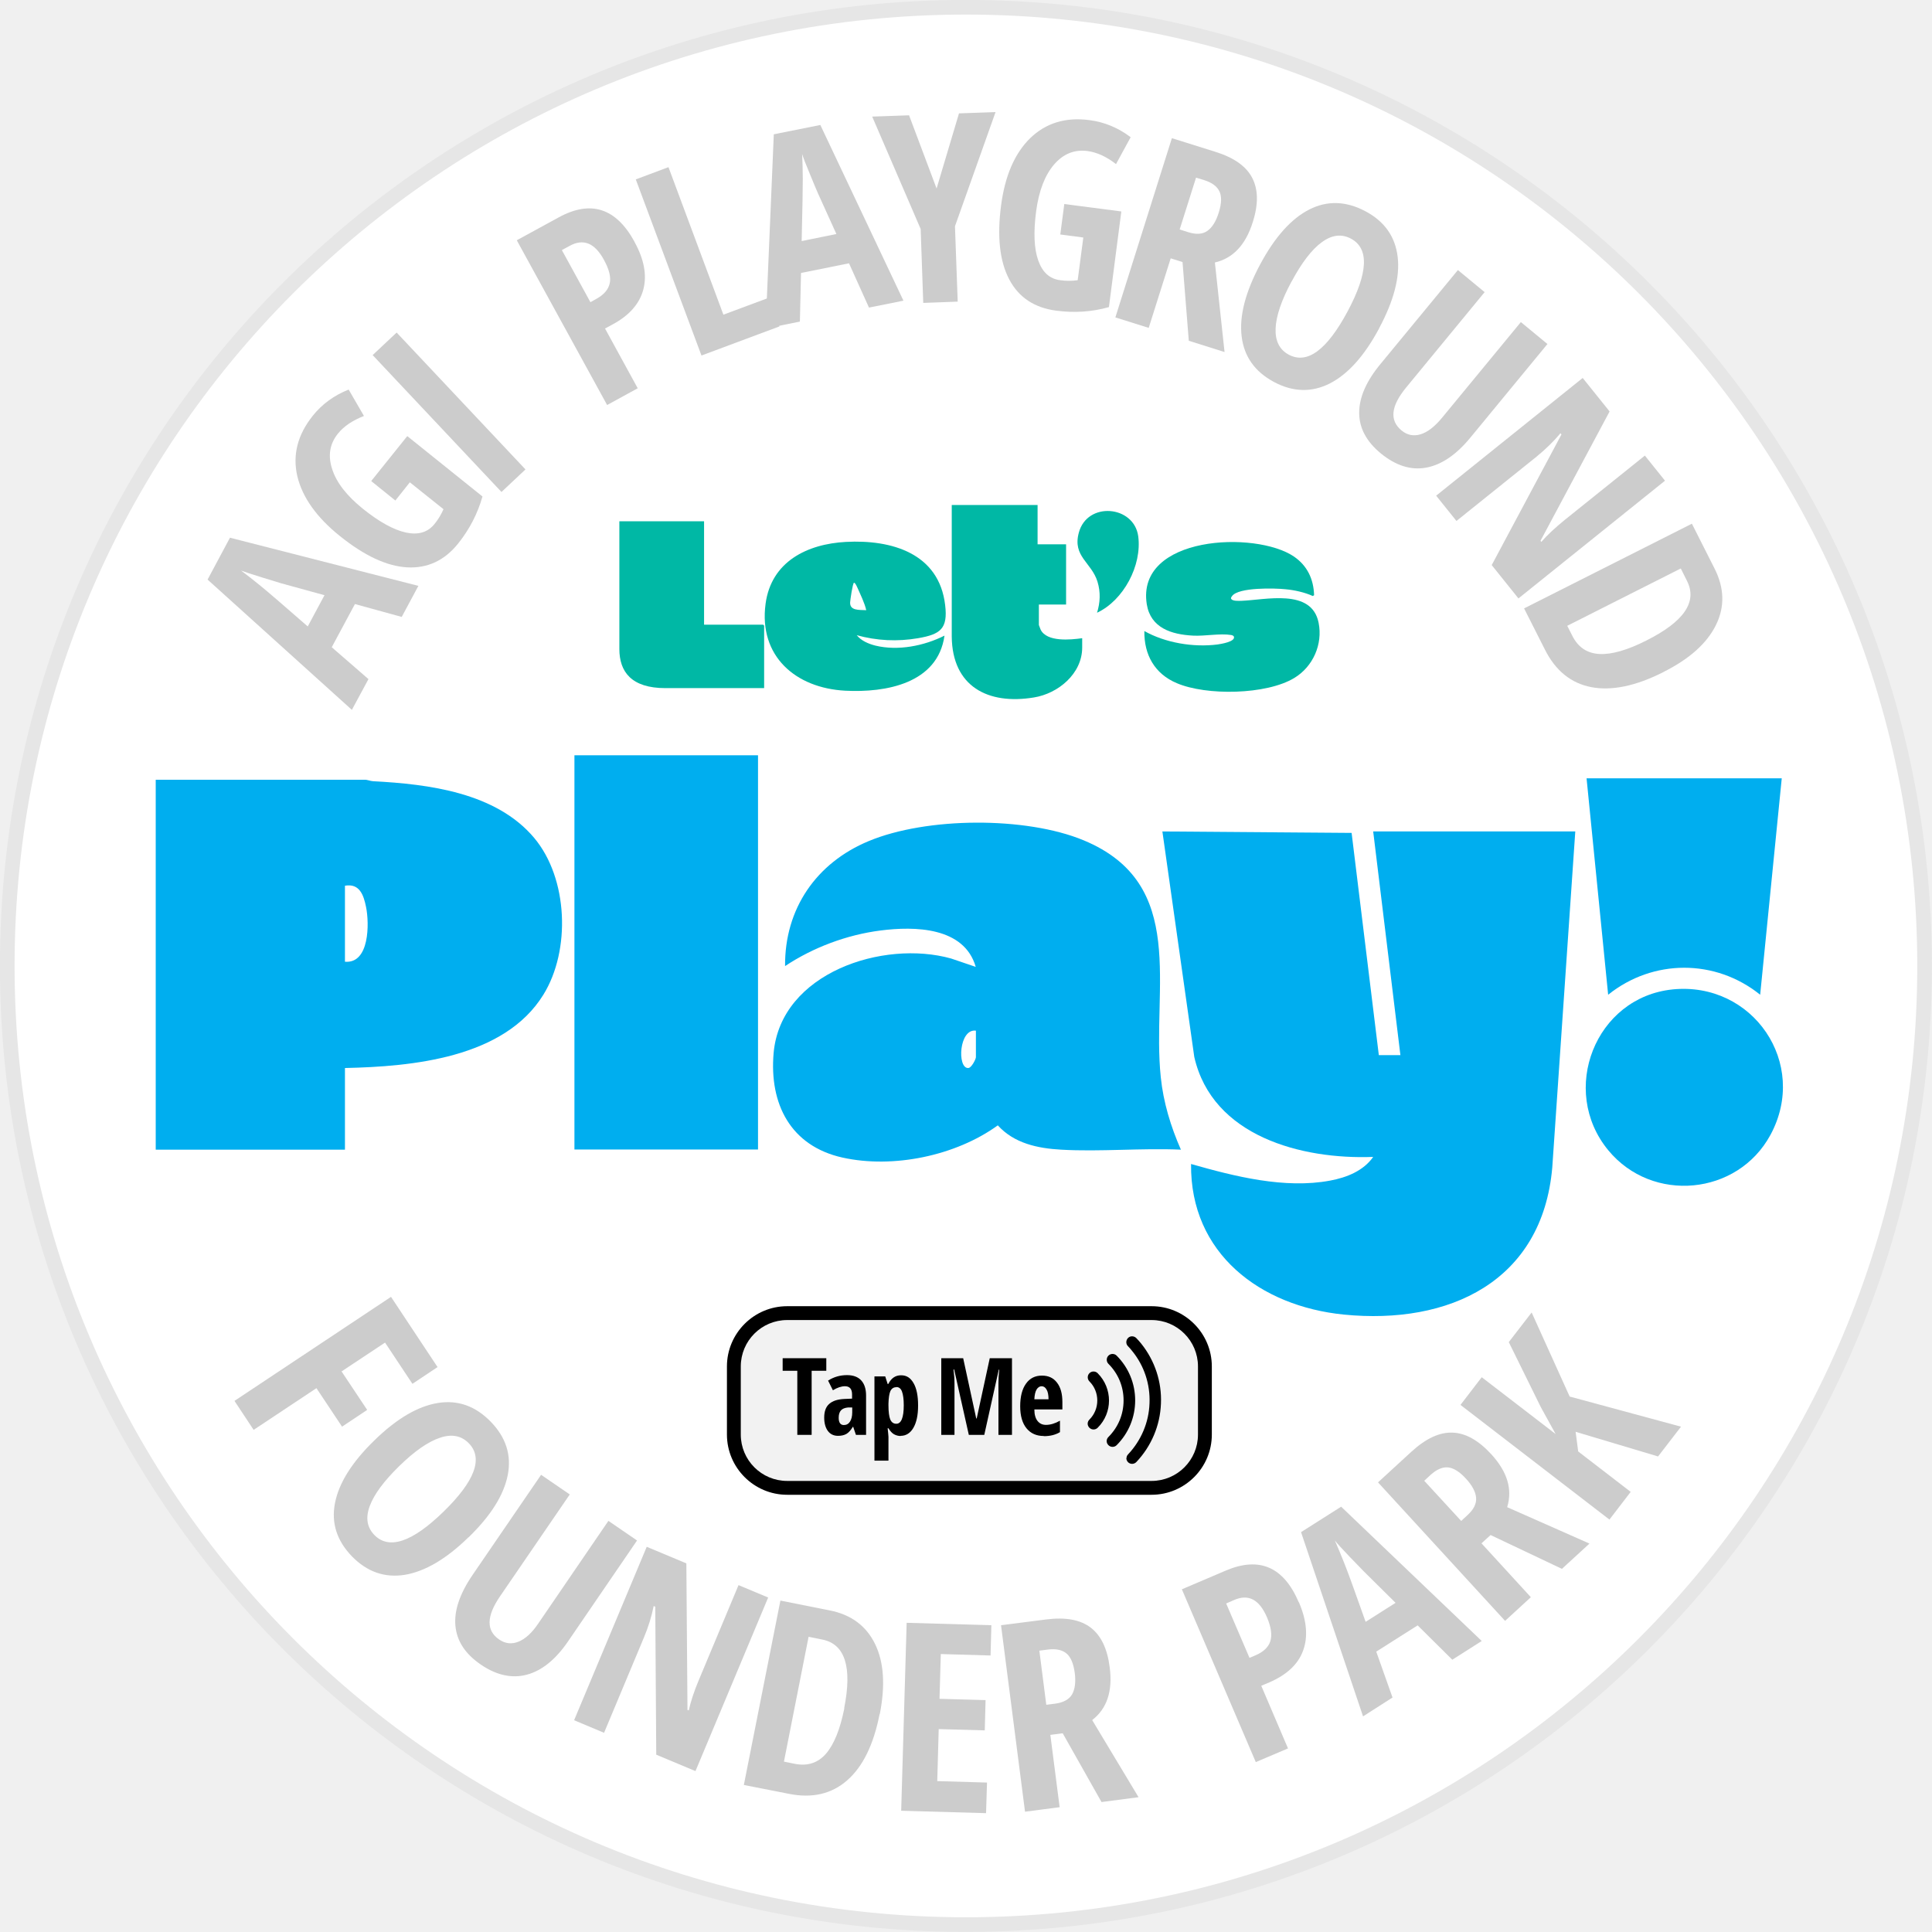
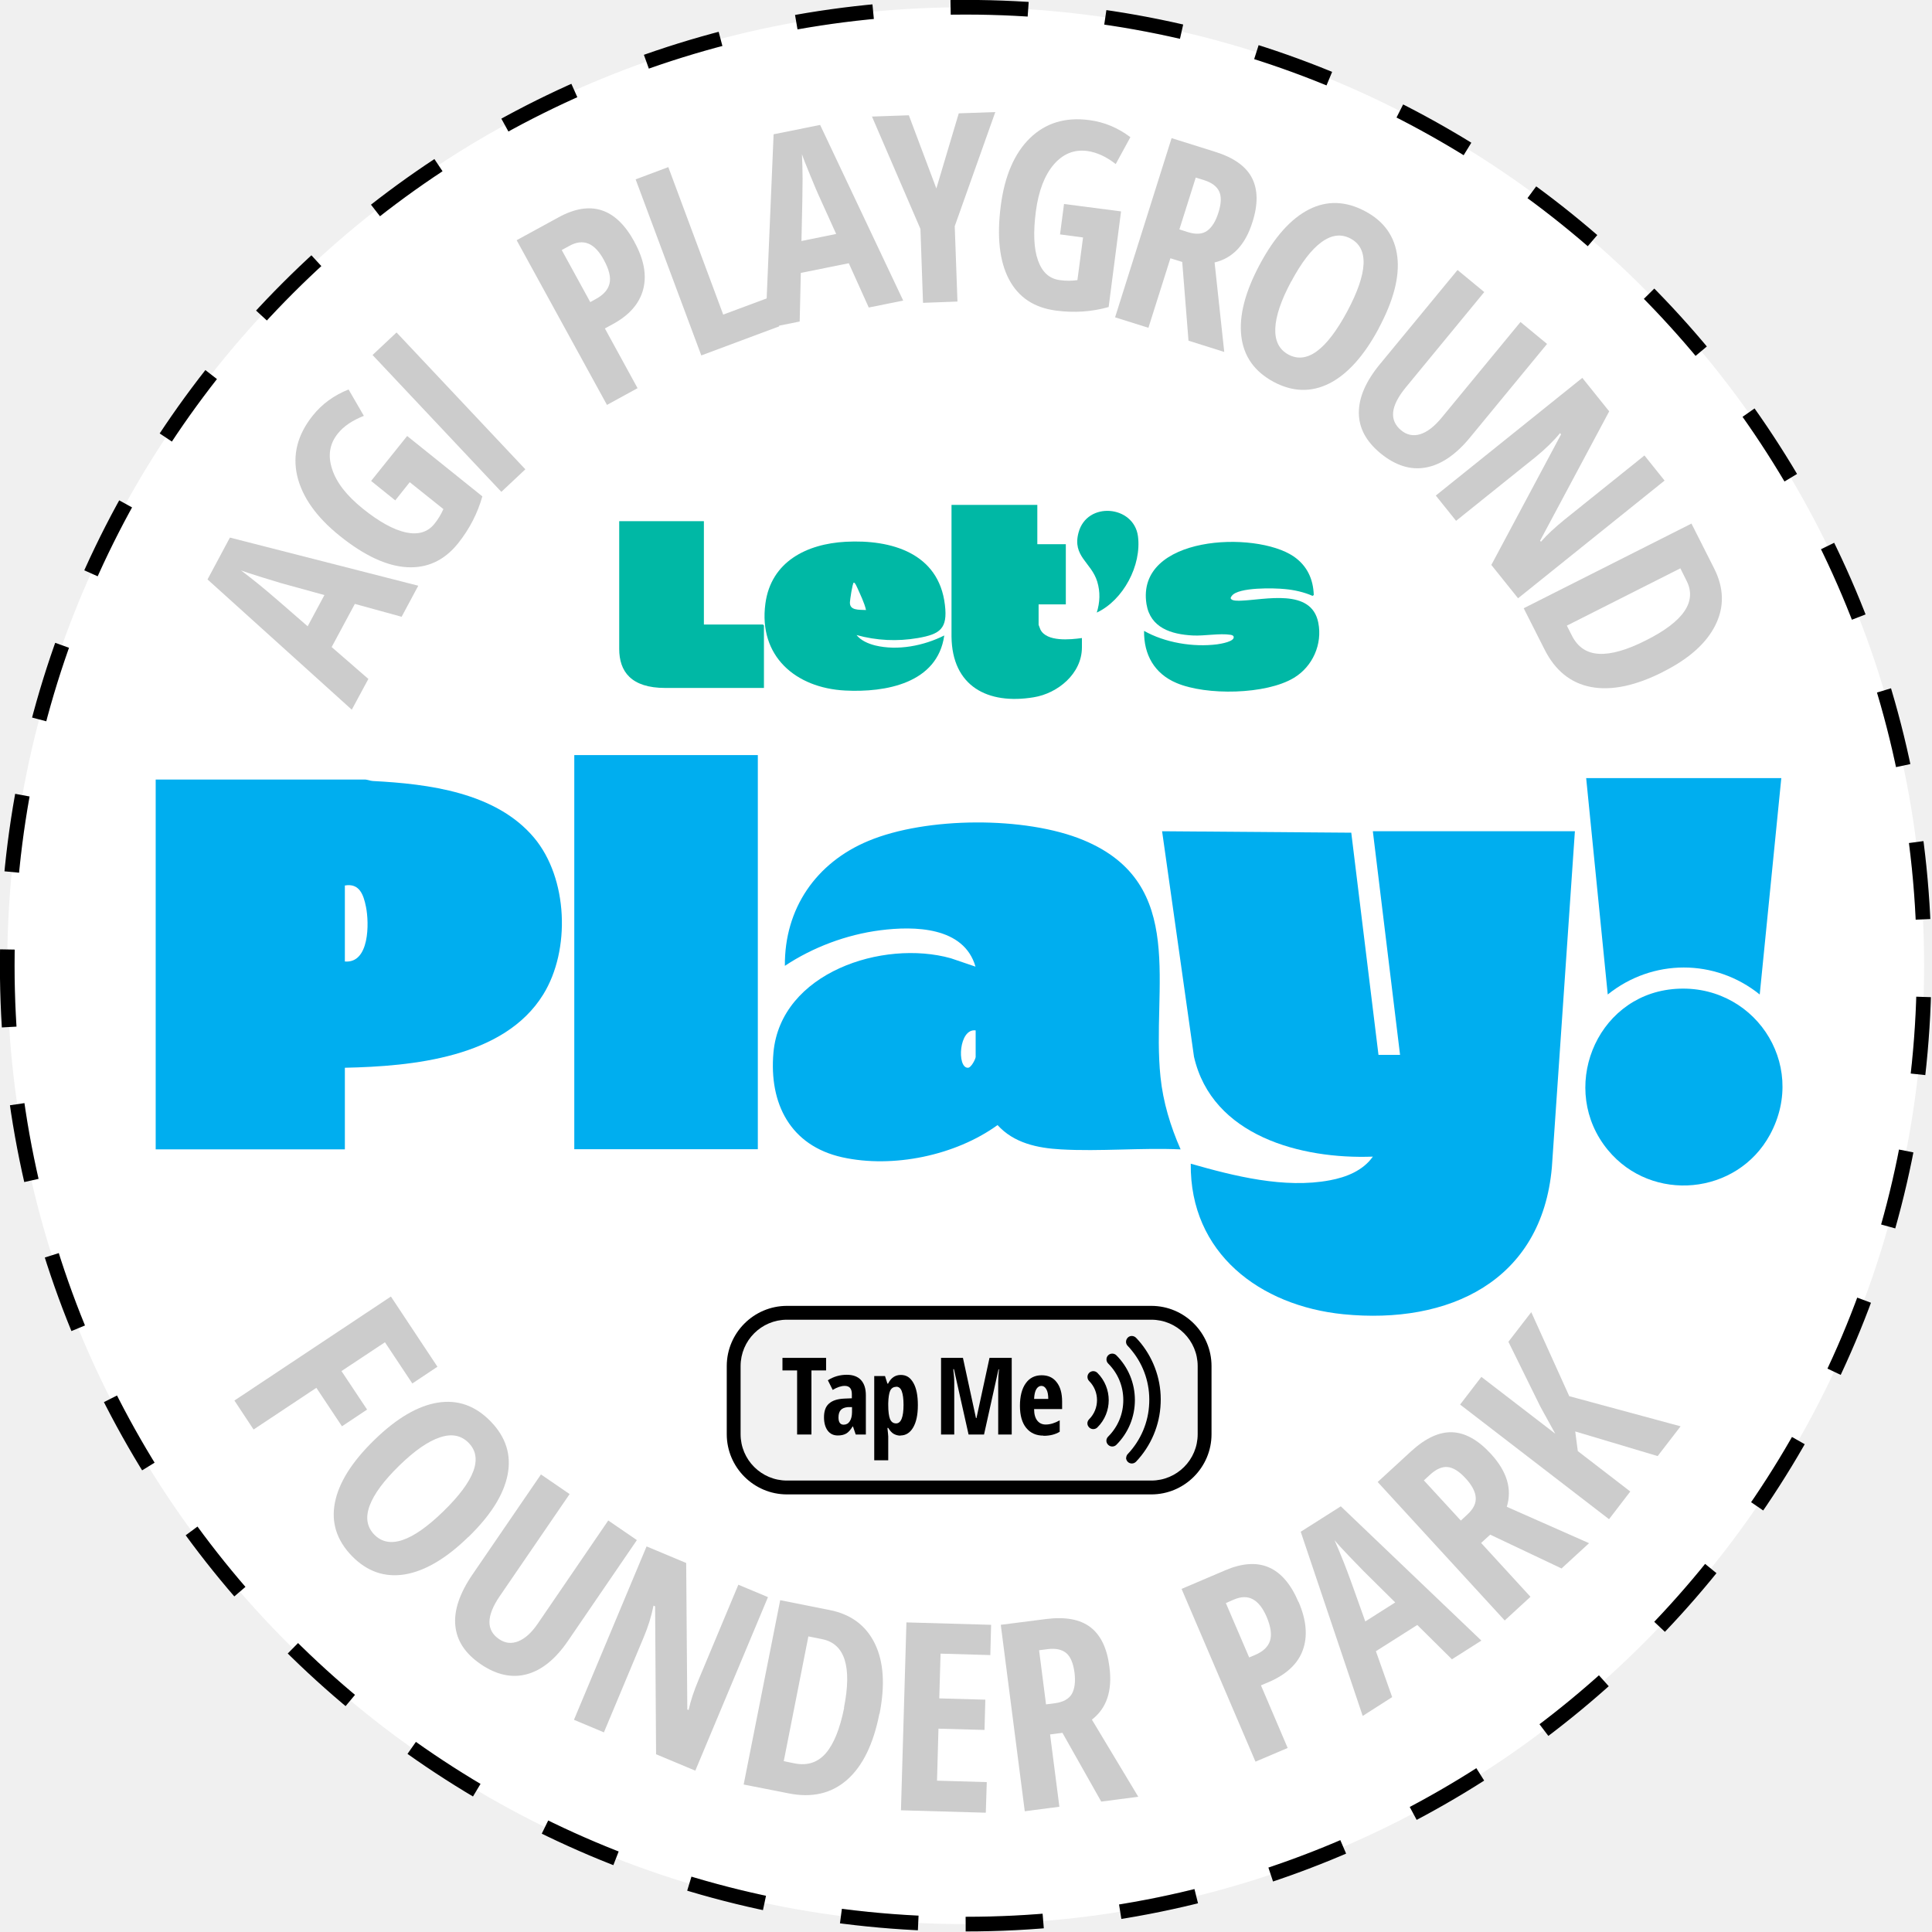
- <svg xmlns="http://www.w3.org/2000/svg" viewBox="0 0 119.97 119.97">
-   <defs>
-     <style>
-       .cls-1 {
-         fill: #fff;
-         stroke: #e6e6e6;
-         stroke-miterlimit: 10;
-         stroke-width: .91px;
-       }
- 
-       .cls-2 {
-         fill: #f2f2f2;
-       }
- 
-       .cls-3 {
-         fill: #00aeef;
-       }
- 
-       .cls-4 {
-         fill: #00b8a5;
-       }
- 
-       .cls-5 {
-         fill: #ccc;
-       }
- 
-       .cls-6 {
-         mix-blend-mode: multiply;
-       }
- 
-       .cls-7 {
-         isolation: isolate;
-       }
-     </style>
-   </defs>
-   <g class="cls-7">
-     <g id="Layer_1" data-name="Layer 1">
-       <g>
-         <circle class="cls-1" cx="59.98" cy="59.98" r="59.53" />
-         <g>
-           <path class="cls-5" d="M15.75,88.79l-1.19-1.8,9.72-6.46,2.89,4.36-1.56,1.04-1.7-2.56-2.7,1.79,1.59,2.39-1.56,1.04-1.59-2.39-3.9,2.59Z" />
-           <path class="cls-5" d="M29.09,95.46c-1.38,1.35-2.7,2.12-3.95,2.33-1.25,.2-2.34-.18-3.28-1.14-.94-.97-1.3-2.07-1.06-3.31,.24-1.24,1.05-2.54,2.45-3.9,1.38-1.35,2.7-2.12,3.94-2.32,1.24-.2,2.34,.19,3.29,1.17,.94,.97,1.29,2.07,1.05,3.3-.24,1.24-1.05,2.53-2.44,3.88Zm-4.3-4.42c-.95,.93-1.56,1.75-1.83,2.48s-.17,1.32,.28,1.79c.91,.94,2.35,.46,4.3-1.44,1.95-1.9,2.48-3.32,1.57-4.25-.46-.47-1.06-.59-1.79-.34-.73,.24-1.58,.83-2.53,1.76Z" />
-           <path class="cls-5" d="M39.55,95.67l-4.26,6.23c-.78,1.15-1.64,1.84-2.57,2.09-.93,.25-1.89,.04-2.87-.63-.96-.66-1.48-1.45-1.57-2.4-.09-.94,.27-2,1.07-3.17l4.25-6.21,1.78,1.22-4.34,6.34c-.84,1.23-.85,2.12-.04,2.67,.38,.26,.78,.3,1.2,.13,.42-.17,.83-.54,1.22-1.12l4.36-6.38,1.78,1.22Z" />
-           <path class="cls-5" d="M43.19,109.98l-2.44-1.02-.06-9.19-.1-.04c-.13,.65-.33,1.31-.62,1.99l-2.46,5.88-1.86-.78,4.51-10.77,2.46,1.03,.07,9.1,.08,.03c.12-.55,.33-1.19,.63-1.9l2.46-5.88,1.84,.77-4.51,10.77Z" />
-           <path class="cls-5" d="M54.62,106.44c-.37,1.89-1.04,3.26-2.01,4.11-.97,.85-2.18,1.13-3.62,.84l-2.8-.55,2.27-11.45,3.06,.61c1.33,.26,2.27,.96,2.82,2.09,.55,1.13,.64,2.58,.29,4.36Zm-2.2-.37c.51-2.56,.05-3.98-1.36-4.26l-.85-.17-1.53,7.75,.69,.14c.78,.15,1.42-.06,1.92-.63,.5-.58,.88-1.52,1.14-2.82Z" />
-           <path class="cls-5" d="M61.22,112.59l-5.26-.15,.34-11.67,5.26,.15-.05,1.88-3.09-.09-.08,2.78,2.86,.08-.05,1.88-2.86-.08-.09,3.23,3.09,.09-.06,1.9Z" />
-           <path class="cls-5" d="M65.22,107.71l.58,4.51-2.15,.28-1.49-11.58,2.82-.36c1.19-.15,2.11,.02,2.75,.51,.64,.49,1.04,1.32,1.18,2.48,.19,1.46-.17,2.55-1.09,3.26l2.88,4.79-2.3,.3-2.41-4.27-.77,.1Zm-.24-1.85l.55-.07c.51-.07,.85-.26,1.04-.57,.18-.32,.24-.76,.17-1.33-.08-.59-.25-1-.52-1.22-.27-.22-.65-.3-1.14-.24l-.54,.07,.43,3.36Z" />
-           <path class="cls-5" d="M80.66,99.5c.49,1.14,.57,2.14,.26,2.99-.31,.86-1.02,1.51-2.1,1.98l-.5,.21,1.66,3.89-2,.85-4.59-10.73,2.72-1.16c2.09-.89,3.6-.24,4.54,1.97Zm-3.08,3.45l.38-.16c.49-.21,.8-.5,.92-.87,.12-.37,.06-.86-.2-1.48-.24-.56-.53-.93-.87-1.11-.34-.18-.73-.17-1.19,.03l-.48,.21,1.45,3.38Z" />
-           <path class="cls-5" d="M90.18,103.06l-2.15-2.13-2.57,1.63,1.01,2.85-1.83,1.17-3.85-11.44,2.49-1.58,8.73,8.34-1.84,1.17Zm-3.52-3.53l-1.98-1.96c-.12-.12-.41-.42-.88-.91-.47-.49-.77-.82-.91-1,.19,.42,.38,.9,.59,1.42,.21,.52,.65,1.73,1.32,3.63l1.86-1.18Z" />
-           <path class="cls-5" d="M91.99,95.83l3.07,3.35-1.6,1.47-7.89-8.6,2.09-1.92c.89-.81,1.73-1.2,2.54-1.17,.81,.03,1.61,.48,2.4,1.34,1,1.09,1.33,2.18,.99,3.29l5.11,2.26-1.71,1.57-4.43-2.1-.57,.52Zm-1.26-1.38l.41-.38c.38-.35,.55-.7,.52-1.07-.03-.36-.24-.76-.63-1.18-.4-.44-.78-.67-1.12-.7-.35-.03-.7,.13-1.07,.46l-.4,.37,2.29,2.49Z" />
-           <path class="cls-5" d="M104.37,88.61l-1.41,1.83-5.12-1.53,.16,1.22,3.26,2.51-1.32,1.72-9.25-7.12,1.32-1.72,4.59,3.53-.92-1.67-1.99-4.04,1.42-1.84,2.36,5.22,6.91,1.87Z" />
-         </g>
-         <g class="cls-6">
-           <g>
-             <path class="cls-5" d="M24.95,38.31l-2.91-.8-1.44,2.68,2.28,1.98-1.03,1.91-8.96-8.09,1.39-2.6,11.7,2.99-1.03,1.92Zm-4.8-1.35l-2.69-.74c-.16-.05-.57-.17-1.21-.37-.65-.2-1.07-.34-1.28-.42,.37,.28,.77,.59,1.21,.95,.43,.35,1.41,1.19,2.93,2.52l1.04-1.94Z" />
-             <path class="cls-5" d="M23.06,29.86l2.23-2.78,4.67,3.75c-.3,1.06-.8,2.03-1.51,2.92-.85,1.06-1.91,1.55-3.17,1.48-1.26-.07-2.65-.72-4.17-1.94-1.46-1.17-2.34-2.42-2.65-3.73-.3-1.32,.02-2.56,.96-3.74,.58-.73,1.33-1.27,2.23-1.63l.95,1.64c-.71,.28-1.25,.64-1.61,1.09-.52,.64-.64,1.38-.36,2.22,.27,.84,.91,1.65,1.9,2.45,1.02,.82,1.91,1.31,2.68,1.48,.76,.16,1.35-.01,1.77-.53,.22-.27,.41-.58,.56-.92l-2.09-1.67-.9,1.13-1.49-1.2Z" />
-             <path class="cls-5" d="M31.14,30.55l-8-8.5,1.49-1.4,8,8.5-1.49,1.4Z" />
-             <path class="cls-5" d="M39.4,15.02c.6,1.09,.78,2.07,.55,2.95-.23,.88-.86,1.61-1.9,2.17l-.48,.26,2.03,3.71-1.9,1.04-5.61-10.23,2.6-1.42c1.99-1.09,3.56-.59,4.71,1.51Zm-2.73,3.74l.36-.2c.47-.26,.74-.57,.83-.96,.09-.38-.03-.86-.35-1.45-.29-.54-.62-.88-.97-1.02-.35-.14-.75-.1-1.19,.15l-.46,.25,1.77,3.23Z" />
-             <path class="cls-5" d="M43.56,22.08l-4.08-10.94,2.03-.76,3.41,9.16,2.82-1.05,.66,1.78-4.85,1.81Z" />
-             <path class="cls-5" d="M53.96,19.1l-1.24-2.75-2.98,.6-.07,3.02-2.13,.43,.51-12.06,2.89-.58,5.16,10.91-2.14,.43Zm-2.02-4.56l-1.15-2.54c-.07-.15-.23-.54-.49-1.17-.26-.62-.42-1.04-.49-1.26,.02,.46,.04,.97,.04,1.54,0,.56-.02,1.85-.07,3.86l2.16-.44Z" />
-             <path class="cls-5" d="M58.16,11.7l1.39-4.66,2.27-.08-2.52,7.09,.17,4.68-2.14,.08-.16-4.59-3.01-6.98,2.29-.08,1.71,4.55Z" />
-             <path class="cls-5" d="M66.09,12.67l3.54,.46-.77,5.94c-1.06,.3-2.15,.37-3.28,.22-1.35-.18-2.32-.82-2.91-1.94-.59-1.12-.76-2.64-.51-4.57,.24-1.86,.85-3.26,1.81-4.2,.97-.94,2.2-1.32,3.69-1.12,.92,.12,1.77,.47,2.55,1.06l-.91,1.67c-.6-.47-1.19-.73-1.76-.81-.82-.11-1.51,.17-2.09,.84-.57,.67-.94,1.63-1.11,2.9-.17,1.3-.13,2.32,.13,3.05,.26,.74,.71,1.15,1.37,1.23,.35,.05,.71,.05,1.08,0l.35-2.65-1.43-.19,.25-1.9Z" />
-             <path class="cls-5" d="M72.7,16.03l-1.37,4.33-2.07-.65,3.51-11.13,2.71,.85c1.15,.36,1.91,.9,2.28,1.62,.37,.72,.39,1.63,.03,2.75-.44,1.41-1.23,2.24-2.35,2.5l.6,5.56-2.22-.7-.39-4.89-.74-.23Zm.56-1.78l.53,.17c.49,.15,.88,.13,1.18-.08,.3-.21,.54-.59,.71-1.14,.18-.57,.19-1.01,.04-1.32-.15-.31-.46-.54-.93-.69l-.52-.16-1.02,3.23Z" />
-             <path class="cls-5" d="M85.64,20.39c-.91,1.7-1.93,2.84-3.06,3.42-1.13,.57-2.29,.54-3.47-.09-1.19-.64-1.86-1.58-2.01-2.84-.15-1.25,.23-2.74,1.15-4.46,.91-1.7,1.93-2.84,3.05-3.41,1.12-.57,2.29-.53,3.49,.11,1.19,.63,1.85,1.58,2,2.83,.15,1.25-.24,2.73-1.15,4.43Zm-5.44-2.91c-.63,1.17-.96,2.15-.99,2.92-.03,.77,.24,1.31,.81,1.62,1.15,.62,2.37-.28,3.66-2.68,1.28-2.4,1.35-3.91,.21-4.52-.58-.31-1.18-.24-1.81,.22-.62,.45-1.25,1.27-1.88,2.45Z" />
-             <path class="cls-5" d="M96.1,21.35l-4.8,5.83c-.88,1.07-1.8,1.69-2.75,1.86-.95,.17-1.88-.13-2.8-.88-.9-.74-1.35-1.58-1.35-2.53,0-.95,.44-1.97,1.35-3.06l4.78-5.8,1.66,1.37-4.88,5.93c-.94,1.15-1.04,2.03-.28,2.66,.35,.29,.75,.37,1.18,.24,.43-.13,.87-.47,1.32-1.01l4.91-5.96,1.66,1.37Z" />
-             <path class="cls-5" d="M94.29,37.16l-1.66-2.07,4.33-8.11-.06-.08c-.42,.51-.92,.99-1.49,1.46l-4.97,3.99-1.26-1.57,9.1-7.31,1.67,2.08-4.29,8.03,.05,.07c.37-.43,.86-.88,1.46-1.37l4.97-3.99,1.25,1.56-9.1,7.31Z" />
-             <path class="cls-5" d="M103.3,41.73c-1.72,.87-3.21,1.18-4.48,.94-1.26-.24-2.23-1.02-2.89-2.34l-1.29-2.55,10.42-5.26,1.41,2.79c.61,1.21,.64,2.38,.08,3.51-.56,1.13-1.64,2.1-3.26,2.91Zm-1.06-1.96c2.33-1.17,3.17-2.4,2.52-3.69l-.39-.78-7.05,3.56,.32,.63c.36,.71,.92,1.08,1.68,1.12,.76,.04,1.74-.24,2.92-.84Z" />
-           </g>
-         </g>
-         <g>
-           <path class="cls-3" d="M97.82,51.62l-1.43,20.88c-.62,7.09-6.42,9.78-12.95,9.13-5.18-.52-9.54-3.79-9.48-9.35,2.7,.77,5.82,1.56,8.64,1.03,1.02-.19,2.06-.6,2.67-1.47-4.45,.17-9.99-1.28-11.11-6.21l-1.98-14,11.75,.09,1.69,13.8h1.34l-1.69-13.89h12.55Z" />
-           <path class="cls-3" d="M21.42,66.31v5.08H9.67v-22.97h12.96c.18-.01,.35,.08,.53,.09,3.45,.18,7.64,.7,10.01,3.52,2.11,2.51,2.28,6.98,.57,9.74-2.43,3.93-8.13,4.46-12.32,4.55Zm0-6.59c1.53,.13,1.52-2.38,1.31-3.4-.15-.74-.4-1.48-1.31-1.32v4.72Z" />
-           <path class="cls-3" d="M73.33,71.39c-2.44-.11-5.01,.14-7.44,0-1.45-.08-2.92-.39-3.93-1.51-2.61,1.89-6.5,2.7-9.65,2-3.22-.72-4.55-3.33-4.27-6.5,.45-4.98,6.81-7.04,11.02-5.86l1.53,.52c-.72-2.49-3.8-2.53-5.91-2.26s-4.2,1.06-5.93,2.21c-.03-3.56,1.94-6.41,5.19-7.76,3.59-1.5,9.76-1.54,13.35-.05,6.53,2.71,4.21,9.18,4.79,14.71,.16,1.56,.62,3.07,1.25,4.5Zm-12.73-7.39c-1.05-.14-1.17,2.32-.49,2.32,.21,.02,.49-.56,.49-.67v-1.65Z" />
-           <rect class="cls-3" x="35.67" y="46.9" width="11.4" height="24.48" />
-           <path class="cls-3" d="M110.64,48.33l-1.34,13.44c-2.78-2.24-6.66-2.23-9.44,0l-1.34-13.44h12.11Z" />
-           <path class="cls-3" d="M103.85,61.44c4.99-.51,8.49,4.59,6.09,9.03-2.04,3.77-7.34,4.27-10.07,.96-3.07-3.72-.81-9.5,3.99-9.99Z" />
-         </g>
-         <g>
-           <path class="cls-4" d="M53.19,39.43c.28,.36,.74,.55,1.17,.66,1.4,.34,3.02,.02,4.29-.62-.42,2.98-3.65,3.55-6.16,3.42-3.08-.16-5.39-2.14-4.95-5.4,.35-2.61,2.57-3.71,4.99-3.84,2.83-.15,5.78,.7,6.16,3.92,.18,1.48-.3,1.82-1.68,2.06-1.28,.22-2.57,.16-3.82-.19Zm-.16-3.25c-.09,.07-.23,1.06-.24,1.23-.02,.51,.54,.46,1,.48h0c-.1-.45-.36-.97-.54-1.38-.03-.06-.14-.34-.22-.32Z" />
-           <path class="cls-4" d="M71.05,39.18c1.31,.74,3.05,1.03,4.55,.84,.2-.03,1.13-.17,1.02-.49-.02-.06-.12-.09-.18-.1-.69-.11-1.63,.08-2.36,.04-1.33-.07-2.63-.47-2.87-1.95-.67-4.26,6.76-4.58,9.14-2.96,.83,.57,1.22,1.4,1.25,2.4l-.08,.05c-.51-.23-1.14-.37-1.7-.42-.65-.07-2.91-.13-3.31,.42-.04,.06-.11,.13-.04,.2,.1,.12,.44,.1,.59,.1,1.51-.05,4.39-.8,4.82,1.36,.27,1.34-.35,2.73-1.51,3.43-1.73,1.05-5.46,1.11-7.3,.32-1.37-.58-2.03-1.76-2.01-3.23Z" />
-           <path class="cls-4" d="M64.43,31.35v2.45h1.77v3.74h-1.69v1.27s.09,.25,.11,.29c.39,.78,1.86,.63,2.58,.53v.58c0,1.63-1.5,2.86-3,3.1-2.85,.47-5.07-.68-5.1-3.78v-8.17s5.34,0,5.34,0Z" />
-           <path class="cls-4" d="M43.72,32.36v6.43h3.67l.06,.06v3.88h-6.13c-2.12,0-2.86-1.02-2.86-2.43v-7.93h5.26Z" />
-           <path class="cls-4" d="M68.12,38.06c.2-.65,.23-1.28,.03-1.94-.37-1.2-1.56-1.56-1.16-3.04,.52-1.96,3.43-1.7,3.69,.22,.24,1.81-.91,3.98-2.56,4.75Z" />
-         </g>
-         <g>
-           <g>
-             <rect class="cls-2" x="45.56" y="81.53" width="29.26" height="10.85" rx="3.31" ry="3.31" />
-             <path d="M71.51,92.82h-22.63c-2.06,0-3.74-1.68-3.74-3.74v-4.23c0-2.06,1.68-3.74,3.74-3.74h22.63c2.06,0,3.74,1.68,3.74,3.74v4.23c0,2.06-1.68,3.74-3.74,3.74Zm-22.63-10.85c-1.59,0-2.88,1.29-2.88,2.88v4.23c0,1.59,1.29,2.88,2.88,2.88h22.63c1.59,0,2.88-1.29,2.88-2.88v-4.23c0-1.59-1.29-2.88-2.88-2.88h-22.63Z" />
-           </g>
-           <g>
-             <g>
-               <path d="M69.95,90.56c0-.09,.03-.18,.1-.25,.81-.86,1.29-1.98,1.33-3.17,.05-1.18-.33-2.33-1.07-3.24-.08-.1-.17-.21-.27-.31-.14-.14-.13-.37,.01-.51,.14-.14,.37-.13,.51,.01,.11,.11,.21,.23,.31,.35,.84,1.05,1.28,2.37,1.22,3.72-.05,1.36-.6,2.65-1.53,3.63-.14,.14-.36,.15-.51,.01-.07-.07-.11-.17-.11-.26Z" />
-               <path d="M68.72,89.48c0-.09,.04-.18,.11-.25,.61-.61,.94-1.41,.94-2.27s-.33-1.66-.94-2.27c-.14-.14-.14-.37,0-.51,.14-.14,.37-.14,.51,0,.74,.74,1.15,1.73,1.15,2.78s-.41,2.04-1.15,2.78c-.14,.14-.37,.14-.51,0-.07-.07-.11-.16-.11-.25Z" />
-               <path d="M67.54,88.4c0-.09,.04-.18,.11-.25,.65-.65,.65-1.72,0-2.37-.14-.14-.14-.37,0-.51,.14-.14,.37-.14,.51,0,.94,.94,.94,2.46,0,3.39-.14,.14-.37,.14-.51,0-.07-.07-.11-.16-.11-.25Z" />
-             </g>
-             <g>
-               <path d="M50.39,89.1h-.88v-3.98h-.91v-.78h2.71v.78h-.91v3.98Z" />
-               <path d="M53.15,89.1l-.17-.5h-.02c-.13,.21-.26,.36-.4,.44-.14,.08-.31,.12-.52,.12-.27,0-.48-.1-.63-.3-.15-.2-.23-.48-.23-.83,0-.38,.1-.67,.31-.85,.21-.19,.52-.29,.94-.31l.48-.02v-.26c0-.34-.15-.51-.44-.51-.22,0-.47,.08-.75,.25l-.3-.6c.36-.23,.75-.34,1.18-.34,.38,0,.68,.11,.88,.33,.2,.22,.3,.53,.3,.94v2.44h-.64Zm-.75-.61c.16,0,.29-.07,.38-.21s.14-.33,.14-.57v-.31h-.27c-.2,.02-.34,.08-.43,.18-.09,.1-.14,.25-.14,.46,0,.3,.11,.45,.32,.45Z" />
-               <path d="M55.93,89.17c-.16,0-.29-.04-.42-.11-.12-.07-.23-.19-.34-.37h-.05c.03,.3,.05,.47,.05,.53v1.48h-.87v-5.23h.67l.15,.47h.04c.18-.36,.44-.54,.79-.54s.59,.16,.78,.49c.19,.33,.28,.79,.28,1.39s-.1,1.05-.29,1.38-.46,.5-.79,.5Zm-.27-3.03c-.17,0-.29,.08-.37,.24-.07,.16-.11,.42-.12,.78v.11c0,.4,.04,.69,.11,.87,.08,.18,.2,.27,.38,.27,.3,0,.46-.38,.46-1.15,0-.38-.04-.66-.11-.85-.07-.19-.19-.28-.35-.28Z" />
-               <path d="M60.16,89.1l-.91-4.06h-.04c.04,.31,.06,.6,.06,.86v3.2h-.82v-4.76h1.36l.81,3.74h.03l.81-3.74h1.38v4.76h-.84v-3.23c0-.27,.02-.54,.05-.82h-.03l-.9,4.05h-.97Z" />
-               <path d="M64.81,89.17c-.45,0-.81-.16-1.07-.48s-.39-.78-.39-1.37,.12-1.07,.36-1.4c.24-.34,.57-.5,.99-.5,.4,0,.71,.14,.93,.43,.23,.29,.34,.69,.34,1.21v.46h-1.74c0,.32,.07,.56,.2,.72,.13,.16,.3,.24,.52,.24,.28,0,.57-.09,.87-.26v.71c-.28,.17-.61,.25-1,.25Zm-.13-3.09c-.12,0-.23,.07-.31,.2-.08,.13-.13,.34-.14,.61h.88c0-.26-.04-.47-.12-.6-.08-.14-.18-.21-.31-.21Z" />
-             </g>
-           </g>
-         </g>
-       </g>
-     </g>
+ <svg xmlns="http://www.w3.org/2000/svg" width="120" height="120" viewBox="0 0 120 120" fill="none">
+   <path d="M59.98 119.51C92.858 119.51 119.51 92.858 119.51 59.98C119.51 27.102 92.858 0.45 59.98 0.45C27.102 0.45 0.45 27.102 0.45 59.98C0.45 92.858 27.102 119.51 59.98 119.51Z" fill="white" />
+   <path d="M59.98 119.51C92.858 119.51 119.51 92.858 119.51 59.98C119.51 27.102 92.858 0.45 59.98 0.45C27.102 0.45 0.45 27.102 0.45 59.98C0.45 92.858 27.102 119.51 59.98 119.51Z" stroke="#E6E6E6" stroke-width="0.91" stroke-miterlimit="10" stroke-dasharray="4.82 4.82" />
+   <path d="M59.98 119.51C92.858 119.51 119.51 92.858 119.51 59.98C119.51 27.102 92.858 0.45 59.98 0.45C27.102 0.45 0.45 27.102 0.45 59.98C0.45 92.858 27.102 119.51 59.98 119.51Z" stroke="black" stroke-width="0.91" stroke-miterlimit="10" stroke-dasharray="4.82 4.82" />
+   <path d="M15.75 88.79L14.56 86.99L24.28 80.53L27.17 84.89L25.61 85.93L23.91 83.37L21.21 85.16L22.8 87.55L21.24 88.59L19.65 86.2L15.75 88.79Z" fill="#CCCCCC" />
+   <path d="M29.09 95.46C27.71 96.81 26.39 97.58 25.14 97.79C23.89 97.99 22.8 97.61 21.86 96.65C20.92 95.68 20.56 94.58 20.8 93.34C21.04 92.1 21.85 90.8 23.25 89.44C24.63 88.09 25.95 87.32 27.19 87.12C28.43 86.92 29.53 87.31 30.48 88.29C31.42 89.26 31.77 90.36 31.53 91.59C31.29 92.83 30.48 94.12 29.09 95.47V95.46ZM24.79 91.04C23.84 91.97 23.23 92.79 22.96 93.52C22.69 94.25 22.79 94.84 23.24 95.31C24.15 96.25 25.59 95.77 27.54 93.87C29.49 91.97 30.02 90.55 29.11 89.62C28.65 89.15 28.05 89.03 27.32 89.28C26.59 89.52 25.74 90.11 24.79 91.04Z" fill="#CCCCCC" />
+   <path d="M39.55 95.67L35.29 101.9C34.51 103.05 33.65 103.74 32.72 103.99C31.79 104.24 30.83 104.03 29.85 103.36C28.89 102.7 28.37 101.91 28.28 100.96C28.19 100.02 28.55 98.96 29.35 97.79L33.6 91.58L35.38 92.8L31.04 99.14C30.2 100.37 30.19 101.26 31 101.81C31.38 102.07 31.78 102.11 32.2 101.94C32.62 101.77 33.03 101.4 33.42 100.82L37.78 94.44L39.56 95.66L39.55 95.67Z" fill="#CCCCCC" />
+   <path d="M43.19 109.98L40.75 108.96L40.69 99.77L40.59 99.73C40.46 100.38 40.26 101.04 39.97 101.72L37.51 107.6L35.65 106.82L40.16 96.05L42.62 97.08L42.69 106.18L42.77 106.21C42.89 105.66 43.1 105.02 43.4 104.31L45.86 98.43L47.7 99.2L43.19 109.97V109.98Z" fill="#CCCCCC" />
+   <path d="M54.62 106.44C54.25 108.33 53.58 109.7 52.61 110.55C51.64 111.4 50.43 111.68 48.99 111.39L46.19 110.84L48.46 99.39L51.52 100C52.85 100.26 53.79 100.96 54.34 102.09C54.89 103.22 54.98 104.67 54.63 106.45L54.62 106.44ZM52.42 106.07C52.93 103.51 52.47 102.09 51.06 101.81L50.21 101.64L48.68 109.39L49.37 109.53C50.15 109.68 50.79 109.47 51.29 108.9C51.79 108.32 52.17 107.38 52.43 106.08L52.42 106.07Z" fill="#CCCCCC" />
+   <path d="M61.22 112.59L55.96 112.44L56.3 100.77L61.56 100.92L61.51 102.8L58.42 102.71L58.34 105.49L61.2 105.57L61.15 107.45L58.29 107.37L58.2 110.6L61.29 110.69L61.23 112.59H61.22Z" fill="#CCCCCC" />
+   <path d="M65.22 107.71L65.8 112.22L63.65 112.5L62.16 100.92L64.98 100.56C66.17 100.41 67.09 100.58 67.73 101.07C68.37 101.56 68.77 102.39 68.91 103.55C69.1 105.01 68.74 106.1 67.82 106.81L70.7 111.6L68.4 111.9L65.99 107.63L65.22 107.73V107.71ZM64.98 105.86L65.53 105.79C66.04 105.72 66.38 105.53 66.57 105.22C66.75 104.9 66.81 104.46 66.74 103.89C66.66 103.3 66.49 102.89 66.22 102.67C65.95 102.45 65.57 102.37 65.08 102.43L64.54 102.5L64.97 105.86H64.98Z" fill="#CCCCCC" />
+   <path d="M80.66 99.5C81.15 100.64 81.23 101.64 80.92 102.49C80.61 103.35 79.9 104 78.82 104.47L78.32 104.68L79.98 108.57L77.98 109.42L73.39 98.69L76.11 97.53C78.2 96.64 79.71 97.29 80.65 99.5H80.66ZM77.58 102.95L77.96 102.79C78.45 102.58 78.76 102.29 78.88 101.92C79 101.55 78.94 101.06 78.68 100.44C78.44 99.88 78.15 99.51 77.81 99.33C77.47 99.15 77.08 99.16 76.62 99.36L76.14 99.57L77.59 102.95H77.58Z" fill="#CCCCCC" />
+   <path d="M90.18 103.06L88.03 100.93L85.46 102.56L86.47 105.41L84.64 106.58L80.79 95.14L83.28 93.56L92.01 101.9L90.17 103.07L90.18 103.06ZM86.66 99.53L84.68 97.57C84.56 97.45 84.27 97.15 83.8 96.66C83.33 96.17 83.03 95.84 82.89 95.66C83.08 96.08 83.27 96.56 83.48 97.08C83.69 97.6 84.13 98.81 84.8 100.71L86.66 99.53Z" fill="#CCCCCC" />
+   <path d="M91.99 95.83L95.06 99.18L93.46 100.65L85.57 92.05L87.66 90.13C88.55 89.32 89.39 88.93 90.2 88.96C91.01 88.99 91.81 89.44 92.6 90.3C93.6 91.39 93.93 92.48 93.59 93.59L98.7 95.85L96.99 97.42L92.56 95.32L91.99 95.84V95.83ZM90.73 94.45L91.14 94.07C91.52 93.72 91.69 93.37 91.66 93C91.63 92.64 91.42 92.24 91.03 91.82C90.63 91.38 90.25 91.15 89.91 91.12C89.56 91.09 89.21 91.25 88.84 91.58L88.44 91.95L90.73 94.44V94.45Z" fill="#CCCCCC" />
+   <path d="M104.37 88.61L102.96 90.44L97.84 88.91L98 90.13L101.26 92.64L99.94 94.36L90.69 87.24L92.01 85.52L96.6 89.05L95.68 87.38L93.69 83.34L95.11 81.5L97.47 86.72L104.38 88.59L104.37 88.61Z" fill="#CCCCCC" />
+   <g style="mix-blend-mode:multiply">
+     <path d="M24.95 38.31L22.04 37.51L20.6 40.19L22.88 42.17L21.85 44.08L12.89 35.99L14.28 33.39L25.98 36.38L24.95 38.3V38.31ZM20.15 36.96L17.46 36.22C17.3 36.17 16.89 36.05 16.25 35.85C15.6 35.65 15.18 35.51 14.97 35.43C15.34 35.71 15.74 36.02 16.18 36.38C16.61 36.73 17.59 37.57 19.11 38.9L20.15 36.96Z" fill="#CCCCCC" />
+     <path d="M23.06 29.86L25.29 27.08L29.96 30.83C29.66 31.89 29.16 32.86 28.45 33.75C27.6 34.81 26.54 35.3 25.28 35.23C24.02 35.16 22.63 34.51 21.11 33.29C19.65 32.12 18.77 30.87 18.46 29.56C18.16 28.24 18.48 27 19.42 25.82C20 25.09 20.75 24.55 21.65 24.19L22.6 25.83C21.89 26.11 21.35 26.47 20.99 26.92C20.47 27.56 20.35 28.3 20.63 29.14C20.9 29.98 21.54 30.79 22.53 31.59C23.55 32.41 24.44 32.9 25.21 33.07C25.97 33.23 26.56 33.06 26.98 32.54C27.2 32.27 27.39 31.96 27.54 31.62L25.45 29.95L24.55 31.08L23.06 29.88V29.86Z" fill="#CCCCCC" />
+     <path d="M31.14 30.55L23.14 22.05L24.63 20.65L32.63 29.15L31.14 30.55Z" fill="#CCCCCC" />
+     <path d="M39.4 15.02C40 16.11 40.18 17.09 39.95 17.97C39.72 18.85 39.09 19.58 38.05 20.14L37.57 20.4L39.6 24.11L37.7 25.15L32.09 14.92L34.69 13.5C36.68 12.41 38.25 12.91 39.4 15.01V15.02ZM36.67 18.76L37.03 18.56C37.5 18.3 37.77 17.99 37.86 17.6C37.95 17.22 37.83 16.74 37.51 16.15C37.22 15.61 36.89 15.27 36.54 15.13C36.19 14.99 35.79 15.03 35.35 15.28L34.89 15.53L36.66 18.76H36.67Z" fill="#CCCCCC" />
+     <path d="M43.56 22.08L39.48 11.14L41.51 10.38L44.92 19.54L47.74 18.49L48.4 20.27L43.55 22.08H43.56Z" fill="#CCCCCC" />
+     <path d="M53.96 19.1L52.72 16.35L49.74 16.95L49.67 19.97L47.54 20.4L48.05 8.34L50.94 7.76L56.1 18.67L53.96 19.1ZM51.94 14.54L50.79 12C50.72 11.85 50.56 11.46 50.3 10.83C50.04 10.21 49.88 9.79 49.81 9.57C49.83 10.03 49.85 10.54 49.85 11.11C49.85 11.67 49.83 12.96 49.78 14.97L51.94 14.53V14.54Z" fill="#CCCCCC" />
+     <path d="M58.16 11.7L59.55 7.04L61.82 6.96L59.3 14.05L59.47 18.73L57.33 18.81L57.17 14.22L54.16 7.24L56.45 7.16L58.16 11.71V11.7Z" fill="#CCCCCC" />
+     <path d="M66.09 12.67L69.63 13.13L68.86 19.07C67.8 19.37 66.71 19.44 65.58 19.29C64.23 19.11 63.26 18.47 62.67 17.35C62.08 16.23 61.91 14.71 62.16 12.78C62.4 10.92 63.01 9.52 63.97 8.58C64.94 7.64 66.17 7.26 67.66 7.46C68.58 7.58 69.43 7.93 70.21 8.52L69.3 10.19C68.7 9.72 68.11 9.46 67.54 9.38C66.72 9.27 66.03 9.55 65.45 10.22C64.88 10.89 64.51 11.85 64.34 13.12C64.17 14.42 64.21 15.44 64.47 16.17C64.73 16.91 65.18 17.32 65.84 17.4C66.19 17.45 66.55 17.45 66.92 17.4L67.27 14.75L65.84 14.56L66.09 12.66V12.67Z" fill="#CCCCCC" />
+     <path d="M72.7 16.03L71.33 20.36L69.26 19.71L72.77 8.58L75.48 9.43C76.63 9.79 77.39 10.33 77.76 11.05C78.13 11.77 78.15 12.68 77.79 13.8C77.35 15.21 76.56 16.04 75.44 16.3L76.04 21.86L73.82 21.16L73.43 16.27L72.69 16.04L72.7 16.03ZM73.26 14.25L73.79 14.42C74.28 14.57 74.67 14.55 74.97 14.34C75.27 14.13 75.51 13.75 75.68 13.2C75.86 12.63 75.87 12.19 75.72 11.88C75.57 11.57 75.26 11.34 74.79 11.19L74.27 11.03L73.25 14.26L73.26 14.25Z" fill="#CCCCCC" />
+     <path d="M85.64 20.39C84.73 22.09 83.71 23.23 82.58 23.81C81.45 24.38 80.29 24.35 79.11 23.72C77.92 23.08 77.25 22.14 77.1 20.88C76.95 19.63 77.33 18.14 78.25 16.42C79.16 14.72 80.18 13.58 81.3 13.01C82.42 12.44 83.59 12.48 84.79 13.12C85.98 13.75 86.64 14.7 86.79 15.95C86.94 17.2 86.55 18.68 85.64 20.38V20.39ZM80.2 17.48C79.57 18.65 79.24 19.63 79.21 20.4C79.18 21.17 79.45 21.71 80.02 22.02C81.17 22.64 82.39 21.74 83.68 19.34C84.96 16.94 85.03 15.43 83.89 14.82C83.31 14.51 82.71 14.58 82.08 15.04C81.46 15.49 80.83 16.31 80.2 17.49V17.48Z" fill="#CCCCCC" />
+     <path d="M96.1 21.35L91.3 27.18C90.42 28.25 89.5 28.87 88.55 29.04C87.6 29.21 86.67 28.91 85.75 28.16C84.85 27.42 84.4 26.58 84.4 25.63C84.4 24.68 84.84 23.66 85.75 22.57L90.53 16.77L92.19 18.14L87.31 24.07C86.37 25.22 86.27 26.1 87.03 26.73C87.38 27.02 87.78 27.1 88.21 26.97C88.64 26.84 89.08 26.5 89.53 25.96L94.44 20L96.1 21.37V21.35Z" fill="#CCCCCC" />
+     <path d="M94.29 37.16L92.63 35.09L96.96 26.98L96.9 26.9C96.48 27.41 95.98 27.89 95.41 28.36L90.44 32.35L89.18 30.78L98.28 23.47L99.95 25.55L95.66 33.58L95.71 33.65C96.08 33.22 96.57 32.77 97.17 32.28L102.14 28.29L103.39 29.85L94.29 37.16Z" fill="#CCCCCC" />
+     <path d="M103.3 41.73C101.58 42.6 100.09 42.91 98.82 42.67C97.56 42.43 96.59 41.65 95.93 40.33L94.64 37.78L105.06 32.52L106.47 35.31C107.08 36.52 107.11 37.69 106.55 38.82C105.99 39.95 104.91 40.92 103.29 41.73H103.3ZM102.24 39.77C104.57 38.6 105.41 37.37 104.76 36.08L104.37 35.3L97.32 38.86L97.64 39.49C98 40.2 98.56 40.57 99.32 40.61C100.08 40.65 101.06 40.37 102.24 39.77Z" fill="#CCCCCC" />
  </g>
+   <path d="M97.82 51.62L96.39 72.5C95.77 79.59 89.97 82.28 83.44 81.63C78.26 81.11 73.9 77.84 73.96 72.28C76.66 73.05 79.78 73.84 82.6 73.31C83.62 73.12 84.66 72.71 85.27 71.84C80.82 72.01 75.28 70.56 74.16 65.63L72.18 51.63L83.93 51.72L85.62 65.52H86.96L85.27 51.63H97.82V51.62Z" fill="#00AEEF" />
+   <path d="M21.42 66.31V71.39H9.67V48.42H22.63C22.81 48.41 22.98 48.5 23.16 48.51C26.61 48.69 30.8 49.21 33.17 52.03C35.28 54.54 35.45 59.01 33.74 61.77C31.31 65.7 25.61 66.23 21.42 66.32V66.31ZM21.42 59.72C22.95 59.85 22.94 57.34 22.73 56.32C22.58 55.58 22.33 54.84 21.42 55V59.72Z" fill="#00AEEF" />
+   <path d="M73.33 71.39C70.89 71.28 68.32 71.53 65.89 71.39C64.44 71.31 62.97 71 61.96 69.88C59.35 71.77 55.46 72.58 52.31 71.88C49.09 71.16 47.76 68.55 48.04 65.38C48.49 60.4 54.85 58.34 59.06 59.52L60.59 60.04C59.87 57.55 56.79 57.51 54.68 57.78C52.57 58.05 50.48 58.84 48.75 59.99C48.72 56.43 50.69 53.58 53.94 52.23C57.53 50.73 63.7 50.69 67.29 52.18C73.82 54.89 71.5 61.36 72.08 66.89C72.24 68.45 72.7 69.96 73.33 71.39ZM60.6 64C59.55 63.86 59.43 66.32 60.11 66.32C60.32 66.34 60.6 65.76 60.6 65.65V64Z" fill="#00AEEF" />
+   <path d="M47.07 46.9H35.67V71.38H47.07V46.9Z" fill="#00AEEF" />
+   <path d="M110.64 48.33L109.3 61.77C106.52 59.53 102.64 59.54 99.86 61.77L98.52 48.33H110.63H110.64Z" fill="#00AEEF" />
+   <path d="M103.85 61.44C108.84 60.93 112.34 66.03 109.94 70.47C107.9 74.24 102.6 74.74 99.87 71.43C96.8 67.71 99.06 61.93 103.86 61.44H103.85Z" fill="#00AEEF" />
+   <path d="M53.19 39.43C53.47 39.79 53.93 39.98 54.36 40.09C55.76 40.43 57.38 40.11 58.65 39.47C58.23 42.45 55 43.02 52.49 42.89C49.41 42.73 47.1 40.75 47.54 37.49C47.89 34.88 50.11 33.78 52.53 33.65C55.36 33.5 58.31 34.35 58.69 37.57C58.87 39.05 58.39 39.39 57.01 39.63C55.73 39.85 54.44 39.79 53.19 39.44V39.43ZM53.03 36.18C52.94 36.25 52.8 37.24 52.79 37.41C52.77 37.92 53.33 37.87 53.79 37.89C53.69 37.44 53.43 36.92 53.25 36.51C53.22 36.45 53.11 36.17 53.03 36.19V36.18Z" fill="#00B8A5" />
+   <path d="M71.05 39.18C72.36 39.92 74.1 40.21 75.6 40.02C75.8 39.99 76.73 39.85 76.62 39.53C76.6 39.47 76.5 39.44 76.44 39.43C75.75 39.32 74.81 39.51 74.08 39.47C72.75 39.4 71.45 39 71.21 37.52C70.54 33.26 77.97 32.94 80.35 34.56C81.18 35.13 81.57 35.96 81.6 36.96L81.52 37.01C81.01 36.78 80.38 36.64 79.82 36.59C79.17 36.52 76.91 36.46 76.51 37.01C76.47 37.07 76.4 37.14 76.47 37.21C76.57 37.33 76.91 37.31 77.06 37.31C78.57 37.26 81.45 36.51 81.88 38.67C82.15 40.01 81.53 41.4 80.37 42.1C78.64 43.15 74.91 43.21 73.07 42.42C71.7 41.84 71.04 40.66 71.06 39.19L71.05 39.18Z" fill="#00B8A5" />
+   <path d="M64.43 31.35V33.8H66.2V37.54H64.51V38.81C64.51 38.81 64.6 39.06 64.62 39.1C65.01 39.88 66.48 39.73 67.2 39.63V40.21C67.2 41.84 65.7 43.07 64.2 43.31C61.35 43.78 59.13 42.63 59.1 39.53V31.36H64.44L64.43 31.35Z" fill="#00B8A5" />
+   <path d="M43.72 32.36V38.79H47.39L47.45 38.85V42.73H41.32C39.2 42.73 38.46 41.71 38.46 40.3V32.37H43.72V32.36Z" fill="#00B8A5" />
+   <path d="M68.12 38.06C68.32 37.41 68.35 36.78 68.15 36.12C67.78 34.92 66.59 34.56 66.99 33.08C67.51 31.12 70.42 31.38 70.68 33.3C70.92 35.11 69.77 37.28 68.12 38.05V38.06Z" fill="#00B8A5" />
+   <path d="M71.51 81.53H48.87C47.042 81.53 45.56 83.012 45.56 84.84V89.07C45.56 90.898 47.042 92.38 48.87 92.38H71.51C73.338 92.38 74.82 90.898 74.82 89.07V84.84C74.82 83.012 73.338 81.53 71.51 81.53Z" fill="#F2F2F2" />
+   <path d="M71.51 92.82H48.88C46.82 92.82 45.14 91.14 45.14 89.08V84.85C45.14 82.79 46.82 81.11 48.88 81.11H71.51C73.57 81.11 75.25 82.79 75.25 84.85V89.08C75.25 91.14 73.57 92.82 71.51 92.82ZM48.88 81.97C47.29 81.97 46 83.26 46 84.85V89.08C46 90.67 47.29 91.96 48.88 91.96H71.51C73.1 91.96 74.39 90.67 74.39 89.08V84.85C74.39 83.26 73.1 81.97 71.51 81.97H48.88Z" fill="black" />
+   <path d="M69.95 90.56C69.95 90.47 69.98 90.38 70.05 90.31C70.86 89.45 71.34 88.33 71.38 87.14C71.43 85.96 71.05 84.81 70.31 83.9C70.23 83.8 70.14 83.69 70.04 83.59C69.9 83.45 69.91 83.22 70.05 83.08C70.19 82.94 70.42 82.95 70.56 83.09C70.67 83.2 70.77 83.32 70.87 83.44C71.71 84.49 72.15 85.81 72.09 87.16C72.04 88.52 71.49 89.81 70.56 90.79C70.42 90.93 70.2 90.94 70.05 90.8C69.98 90.73 69.94 90.63 69.94 90.54L69.95 90.56Z" fill="black" />
+   <path d="M68.72 89.48C68.72 89.39 68.76 89.3 68.83 89.23C69.44 88.62 69.77 87.82 69.77 86.96C69.77 86.1 69.44 85.3 68.83 84.69C68.69 84.55 68.69 84.32 68.83 84.18C68.97 84.04 69.2 84.04 69.34 84.18C70.08 84.92 70.49 85.91 70.49 86.96C70.49 88.01 70.08 89 69.34 89.74C69.2 89.88 68.97 89.88 68.83 89.74C68.76 89.67 68.72 89.58 68.72 89.49V89.48Z" fill="black" />
+   <path d="M67.54 88.4C67.54 88.31 67.58 88.22 67.65 88.15C68.3 87.5 68.3 86.43 67.65 85.78C67.51 85.64 67.51 85.41 67.65 85.27C67.79 85.13 68.02 85.13 68.16 85.27C69.1 86.21 69.1 87.73 68.16 88.66C68.02 88.8 67.79 88.8 67.65 88.66C67.58 88.59 67.54 88.5 67.54 88.41V88.4Z" fill="black" />
+   <path d="M50.39 89.1H49.51V85.12H48.6V84.34H51.31V85.12H50.4V89.1H50.39Z" fill="black" />
+   <path d="M53.15 89.1L52.98 88.6H52.96C52.83 88.81 52.7 88.96 52.56 89.04C52.42 89.12 52.25 89.16 52.04 89.16C51.77 89.16 51.56 89.06 51.41 88.86C51.26 88.66 51.18 88.38 51.18 88.03C51.18 87.65 51.28 87.36 51.49 87.18C51.7 86.99 52.01 86.89 52.43 86.87L52.91 86.85V86.59C52.91 86.25 52.76 86.08 52.47 86.08C52.25 86.08 52 86.16 51.72 86.33L51.42 85.73C51.78 85.5 52.17 85.39 52.6 85.39C52.98 85.39 53.28 85.5 53.48 85.72C53.68 85.94 53.78 86.25 53.78 86.66V89.1H53.14H53.15ZM52.4 88.49C52.56 88.49 52.69 88.42 52.78 88.28C52.87 88.14 52.92 87.95 52.92 87.71V87.4H52.65C52.45 87.42 52.31 87.48 52.22 87.58C52.13 87.68 52.08 87.83 52.08 88.04C52.08 88.34 52.19 88.49 52.4 88.49Z" fill="black" />
+   <path d="M55.93 89.17C55.77 89.17 55.64 89.13 55.51 89.06C55.39 88.99 55.28 88.87 55.17 88.69H55.12C55.15 88.99 55.17 89.16 55.17 89.22V90.7H54.3V85.47H54.97L55.12 85.94H55.16C55.34 85.58 55.6 85.4 55.95 85.4C56.3 85.4 56.54 85.56 56.73 85.89C56.92 86.22 57.01 86.68 57.01 87.28C57.01 87.88 56.91 88.33 56.72 88.66C56.53 88.99 56.26 89.16 55.93 89.16V89.17ZM55.66 86.14C55.49 86.14 55.37 86.22 55.29 86.38C55.22 86.54 55.18 86.8 55.17 87.16V87.27C55.17 87.67 55.21 87.96 55.28 88.14C55.36 88.32 55.48 88.41 55.66 88.41C55.96 88.41 56.12 88.03 56.12 87.26C56.12 86.88 56.08 86.6 56.01 86.41C55.94 86.22 55.82 86.13 55.66 86.13V86.14Z" fill="black" />
+   <path d="M60.16 89.1L59.25 85.04H59.21C59.25 85.35 59.27 85.64 59.27 85.9V89.1H58.45V84.34H59.81L60.62 88.08H60.65L61.46 84.34H62.84V89.1H62V85.87C62 85.6 62.02 85.33 62.05 85.05H62.02L61.12 89.1H60.15H60.16Z" fill="black" />
+   <path d="M64.81 89.17C64.36 89.17 64 89.01 63.74 88.69C63.48 88.37 63.35 87.91 63.35 87.32C63.35 86.73 63.47 86.25 63.71 85.92C63.95 85.58 64.28 85.42 64.7 85.42C65.1 85.42 65.41 85.56 65.63 85.85C65.86 86.14 65.97 86.54 65.97 87.06V87.52H64.23C64.23 87.84 64.3 88.08 64.43 88.24C64.56 88.4 64.73 88.48 64.95 88.48C65.23 88.48 65.52 88.39 65.82 88.22V88.93C65.54 89.1 65.21 89.18 64.82 89.18L64.81 89.17ZM64.68 86.08C64.56 86.08 64.45 86.15 64.37 86.28C64.29 86.41 64.24 86.62 64.23 86.89H65.11C65.11 86.63 65.07 86.42 64.99 86.29C64.91 86.15 64.81 86.08 64.68 86.08Z" fill="black" />
</svg>
